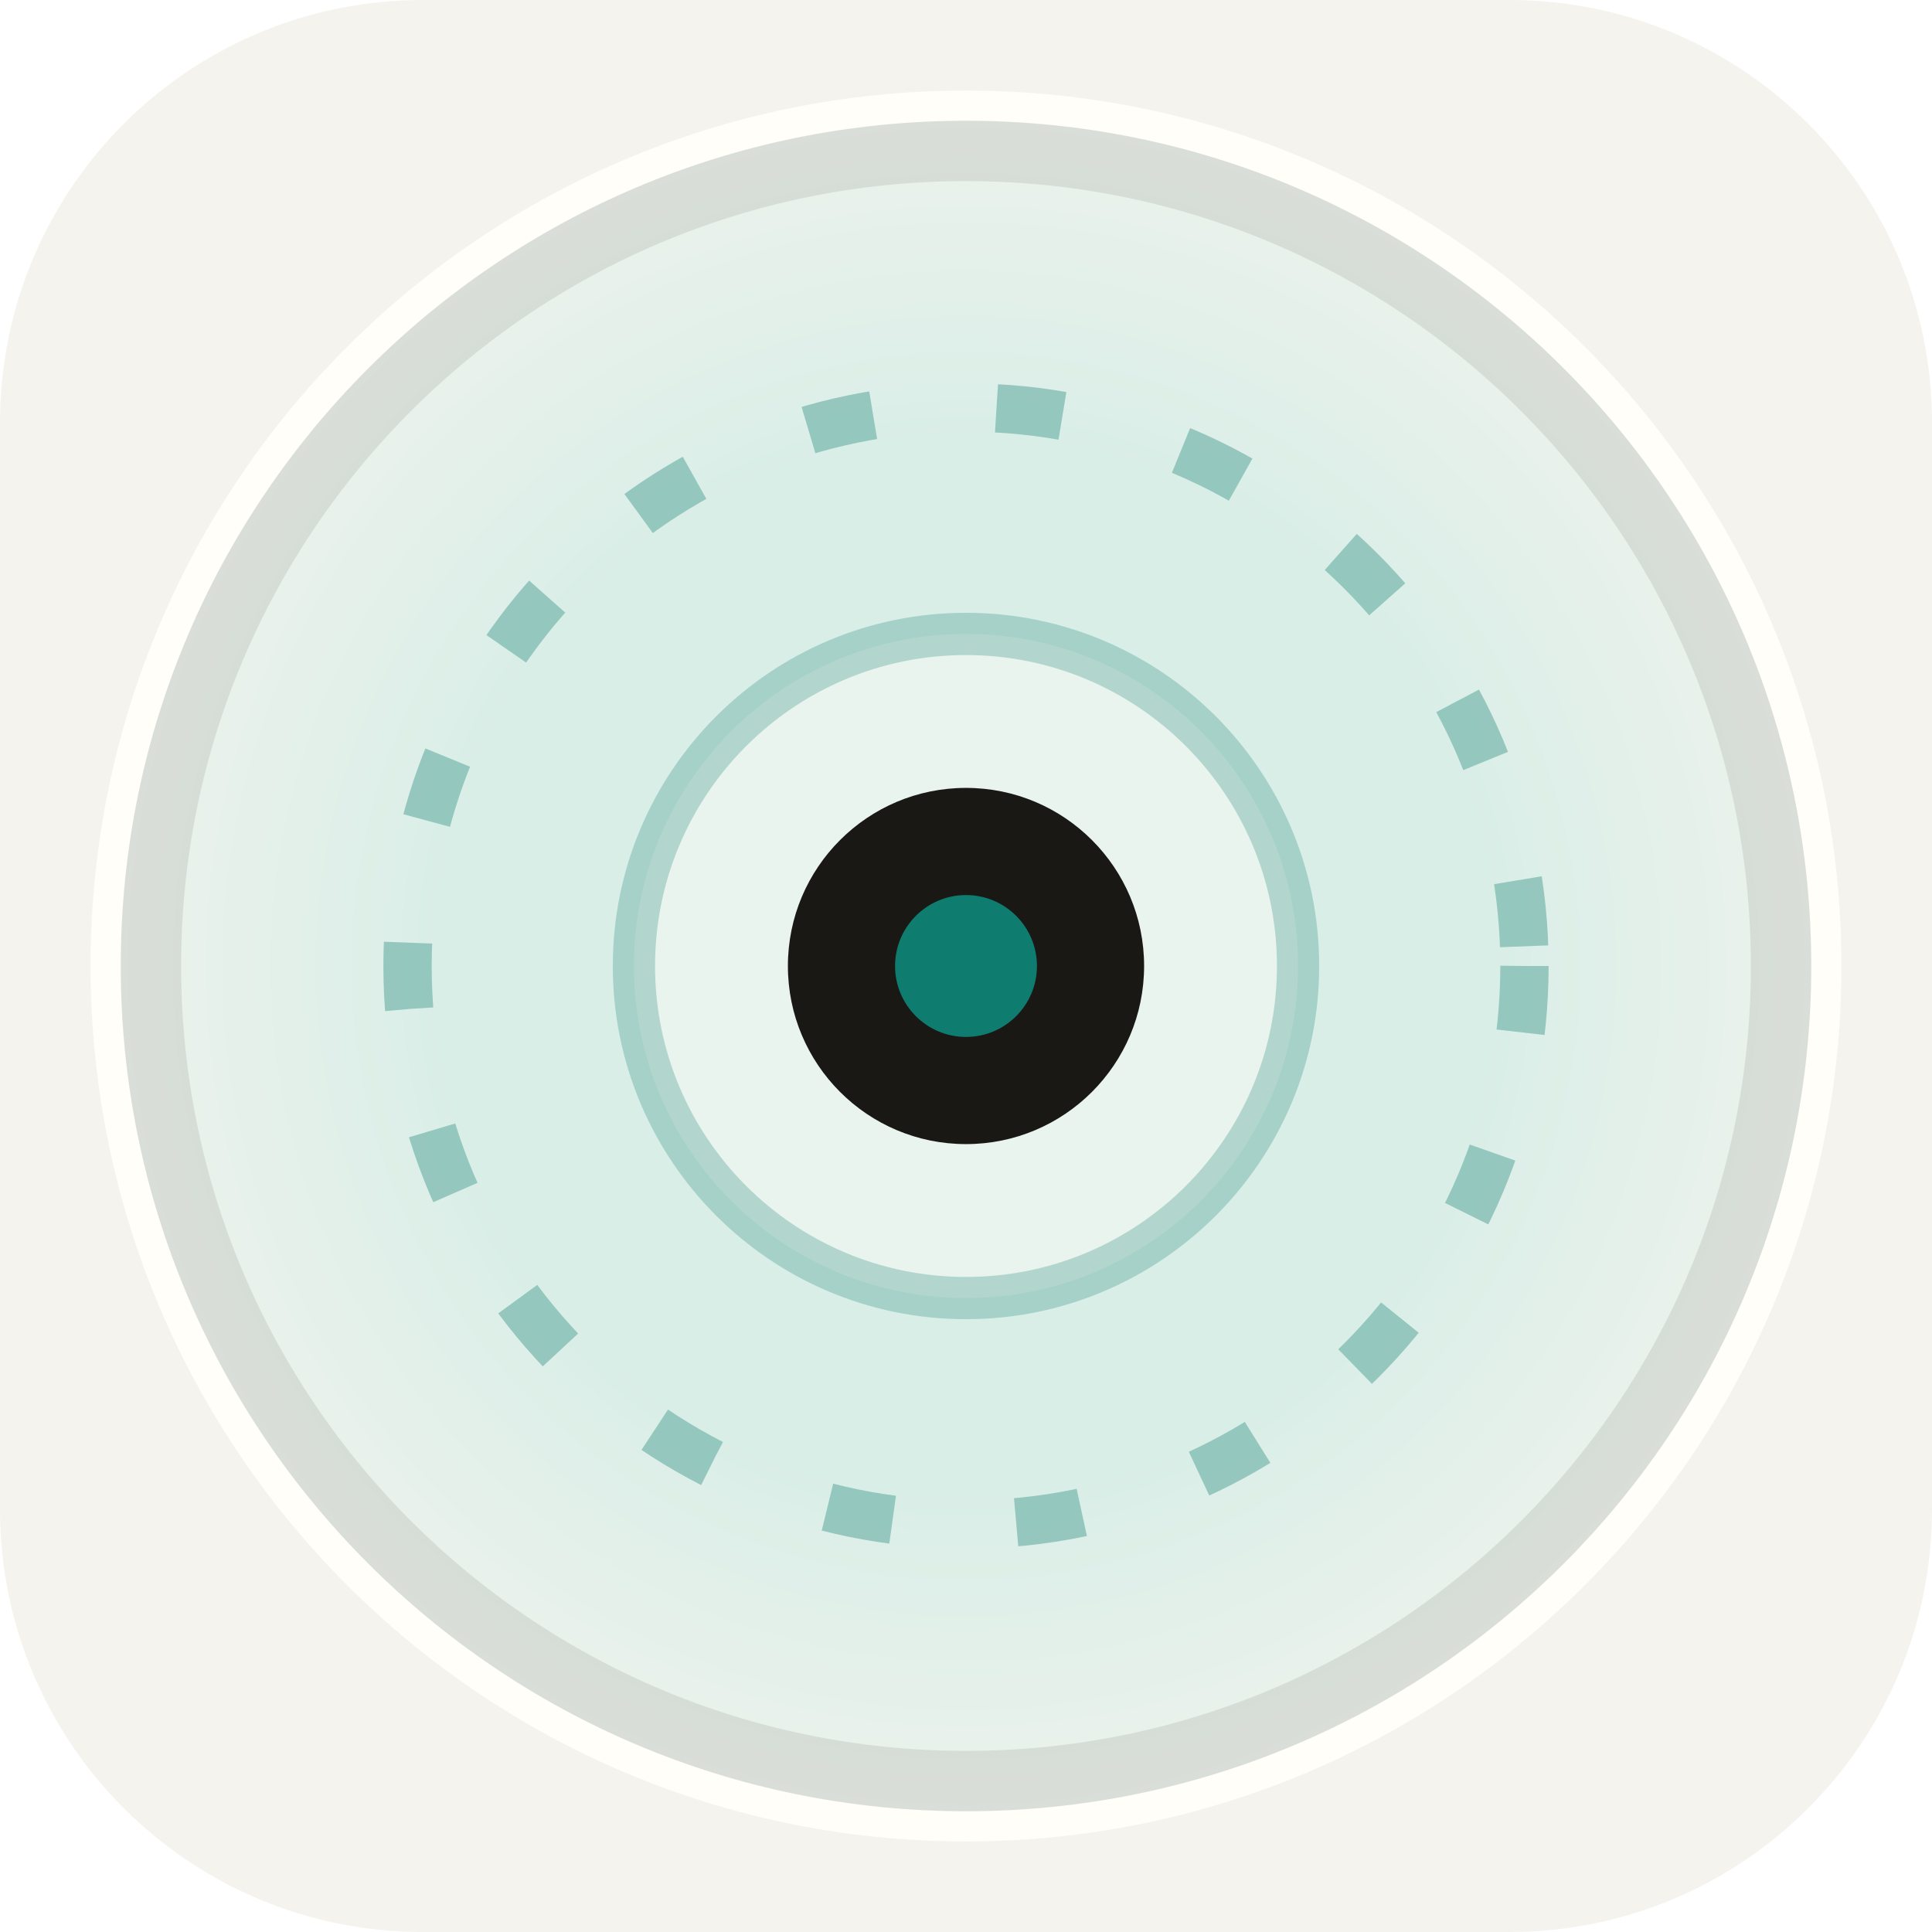
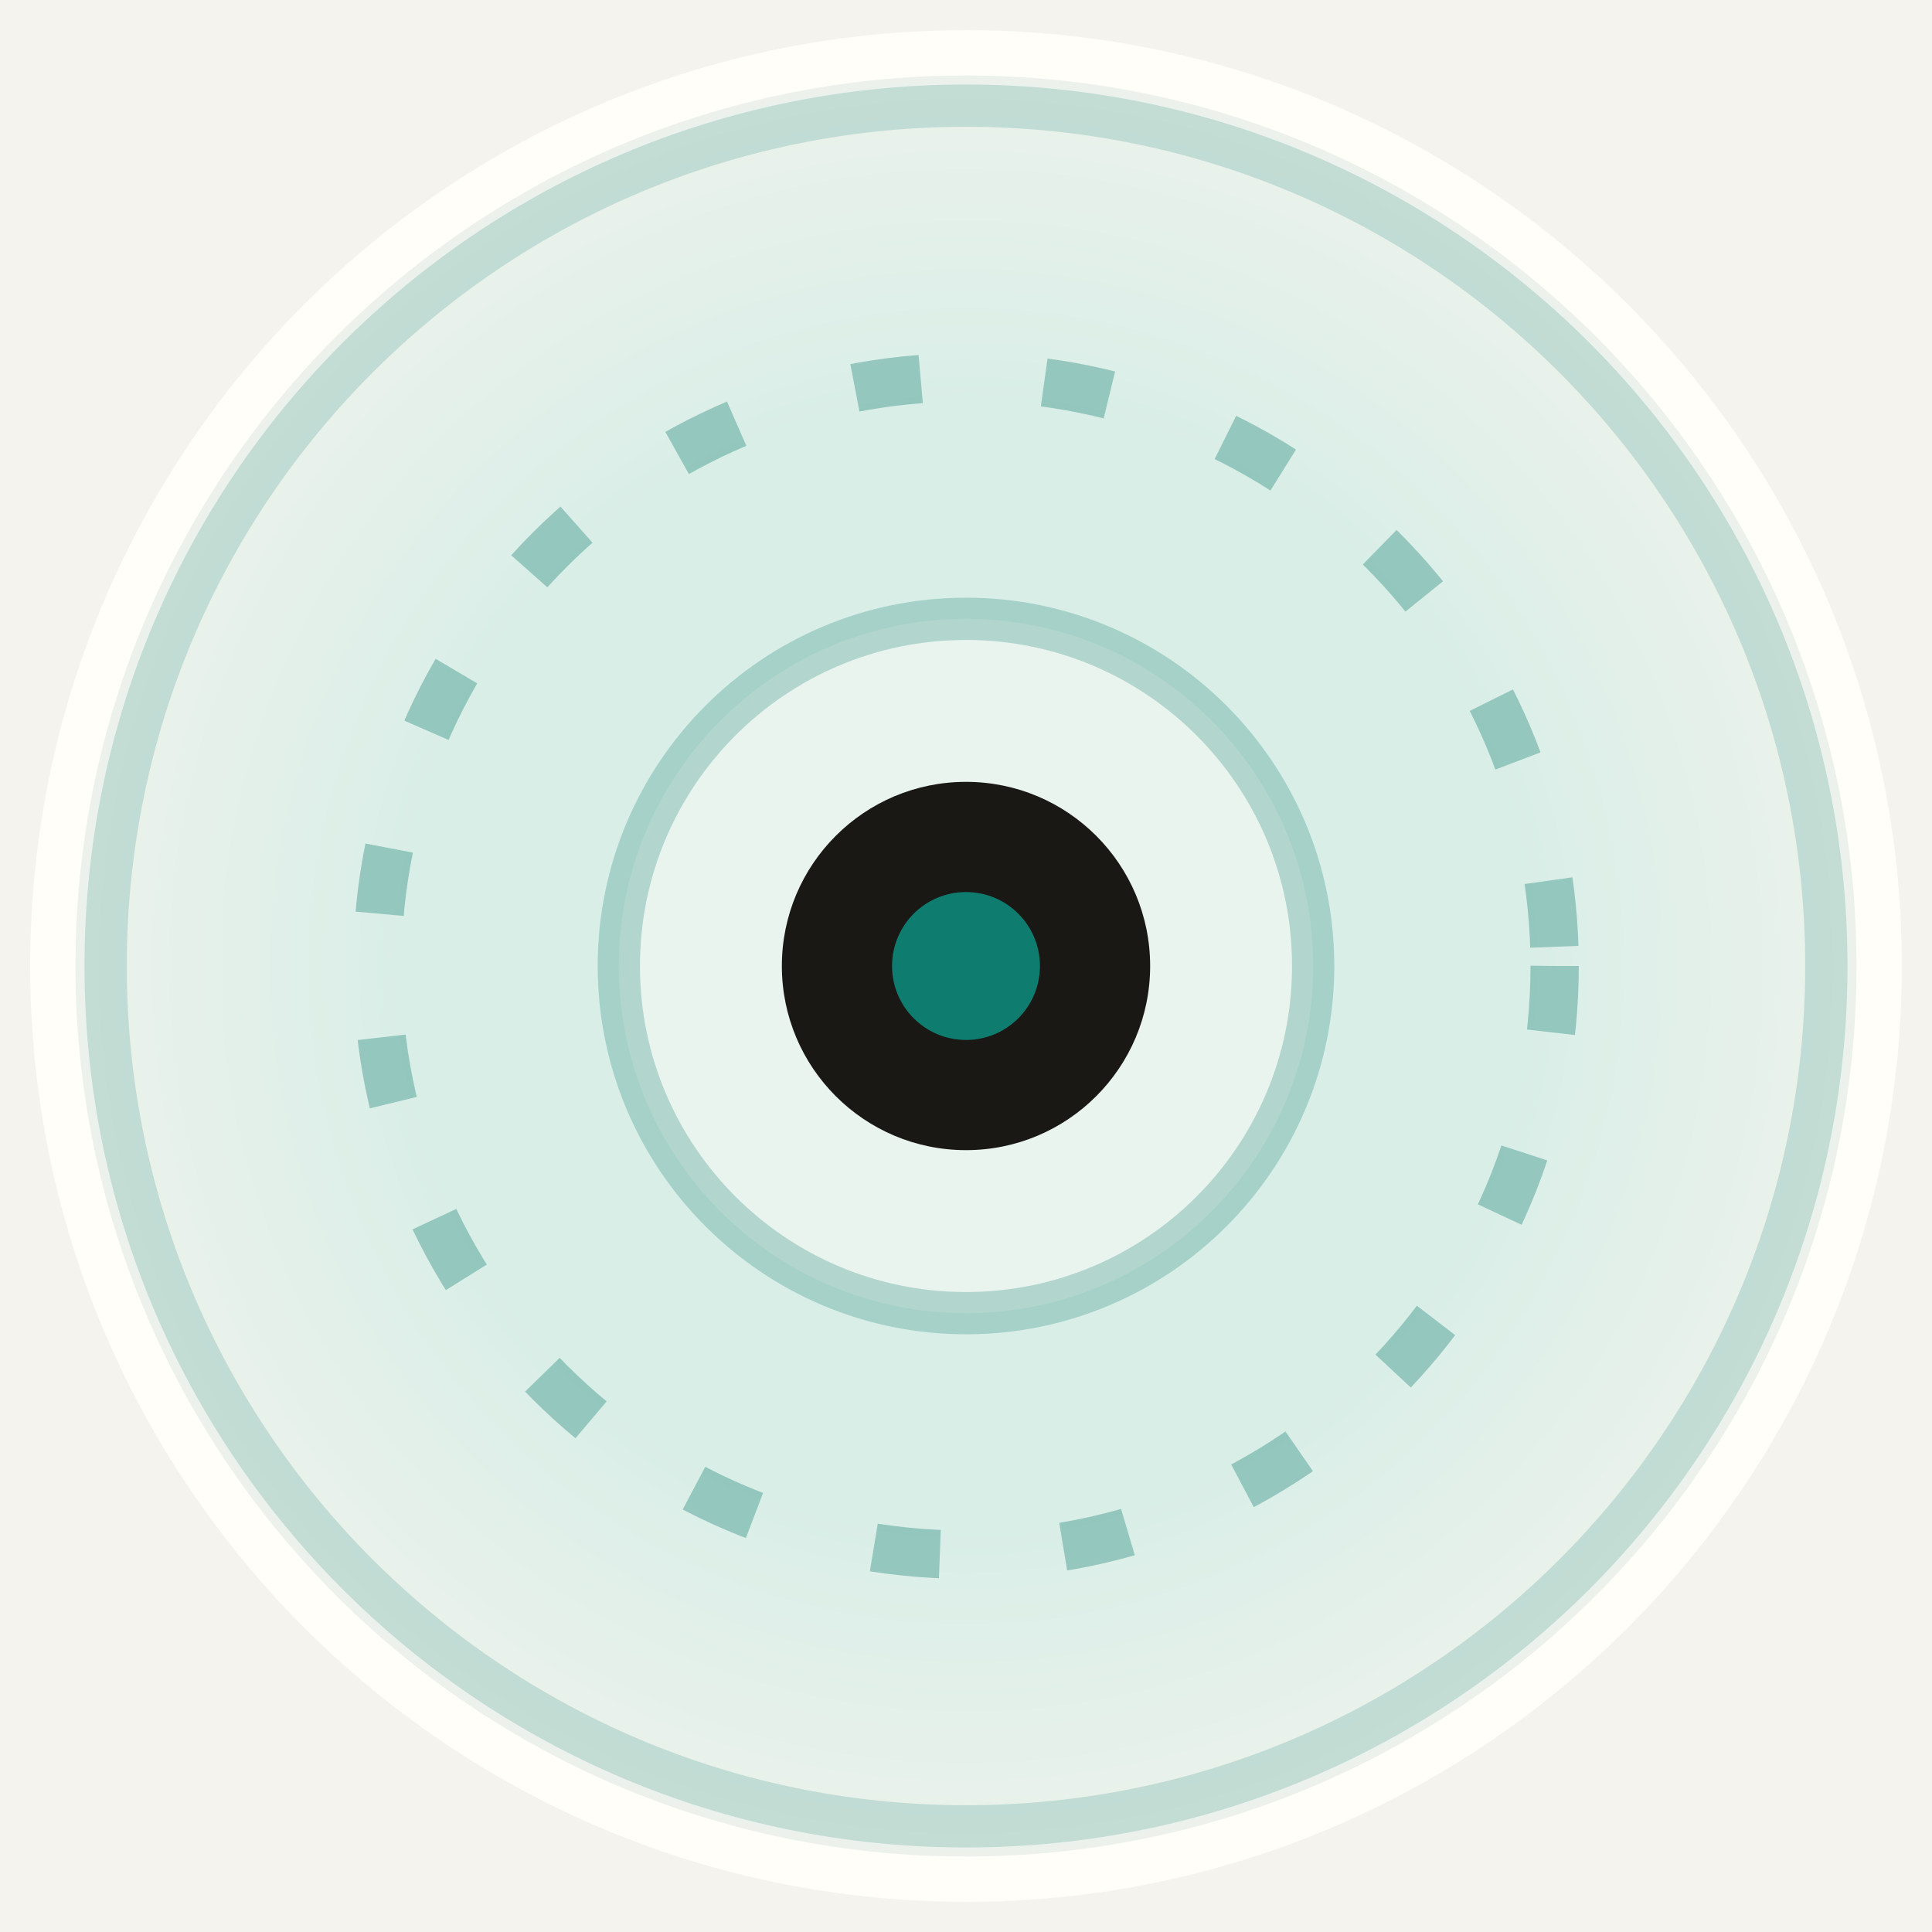
<svg xmlns="http://www.w3.org/2000/svg" viewBox="0 0 64 64">
  <defs>
    <radialGradient id="studio-mark-bg" cx="50%" cy="50%" r="58%">
      <stop offset="0%" stop-color="#d8eee7" />
      <stop offset="52%" stop-color="#d8eee7" />
      <stop offset="100%" stop-color="#f5f3ee" />
    </radialGradient>
  </defs>
-   <rect width="64" height="64" rx="14" fill="#f5f3ee" />
-   <circle cx="32" cy="32" r="29" fill="#fffef9" />
-   <circle cx="32" cy="32" r="28" fill="url(#studio-mark-bg)" />
-   <circle cx="32" cy="32" r="27" fill="none" stroke="#1a1815" stroke-opacity="0.09" stroke-width="2" />
-   <circle cx="32" cy="32" r="18.5" fill="none" stroke="#0e7c6e" stroke-opacity="0.34" stroke-width="1.6" stroke-dasharray="2.2 4.1" />
-   <circle cx="32" cy="32" r="11" fill="#eaf4ef" stroke="#0e7c6e" stroke-opacity="0.25" stroke-width="1.4" />
-   <circle cx="32" cy="32" r="5.9" fill="#1a1815" />
-   <circle cx="32" cy="32" r="2.35" fill="#0e7c6e" />
+   <rect width="64" height="64" fill="#f5f3ee" />
+   <circle cx="32" cy="32" r="31" fill="#fffef9" />
+   <circle cx="32" cy="32" r="29.5" fill="url(#studio-mark-bg)" />
+   <circle cx="32" cy="32" r="28.5" fill="none" stroke="#0e7c6e" stroke-opacity="0.18" stroke-width="1.4" />
+   <circle cx="32" cy="32" r="19.5" fill="none" stroke="#0e7c6e" stroke-opacity="0.34" stroke-width="1.6" stroke-dasharray="2.2 4.1" />
+   <circle cx="32" cy="32" r="11.5" fill="#eaf4ef" stroke="#0e7c6e" stroke-opacity="0.25" stroke-width="1.4" />
+   <circle cx="32" cy="32" r="6.1" fill="#1a1815" />
+   <circle cx="32" cy="32" r="2.45" fill="#0e7c6e" />
</svg>
